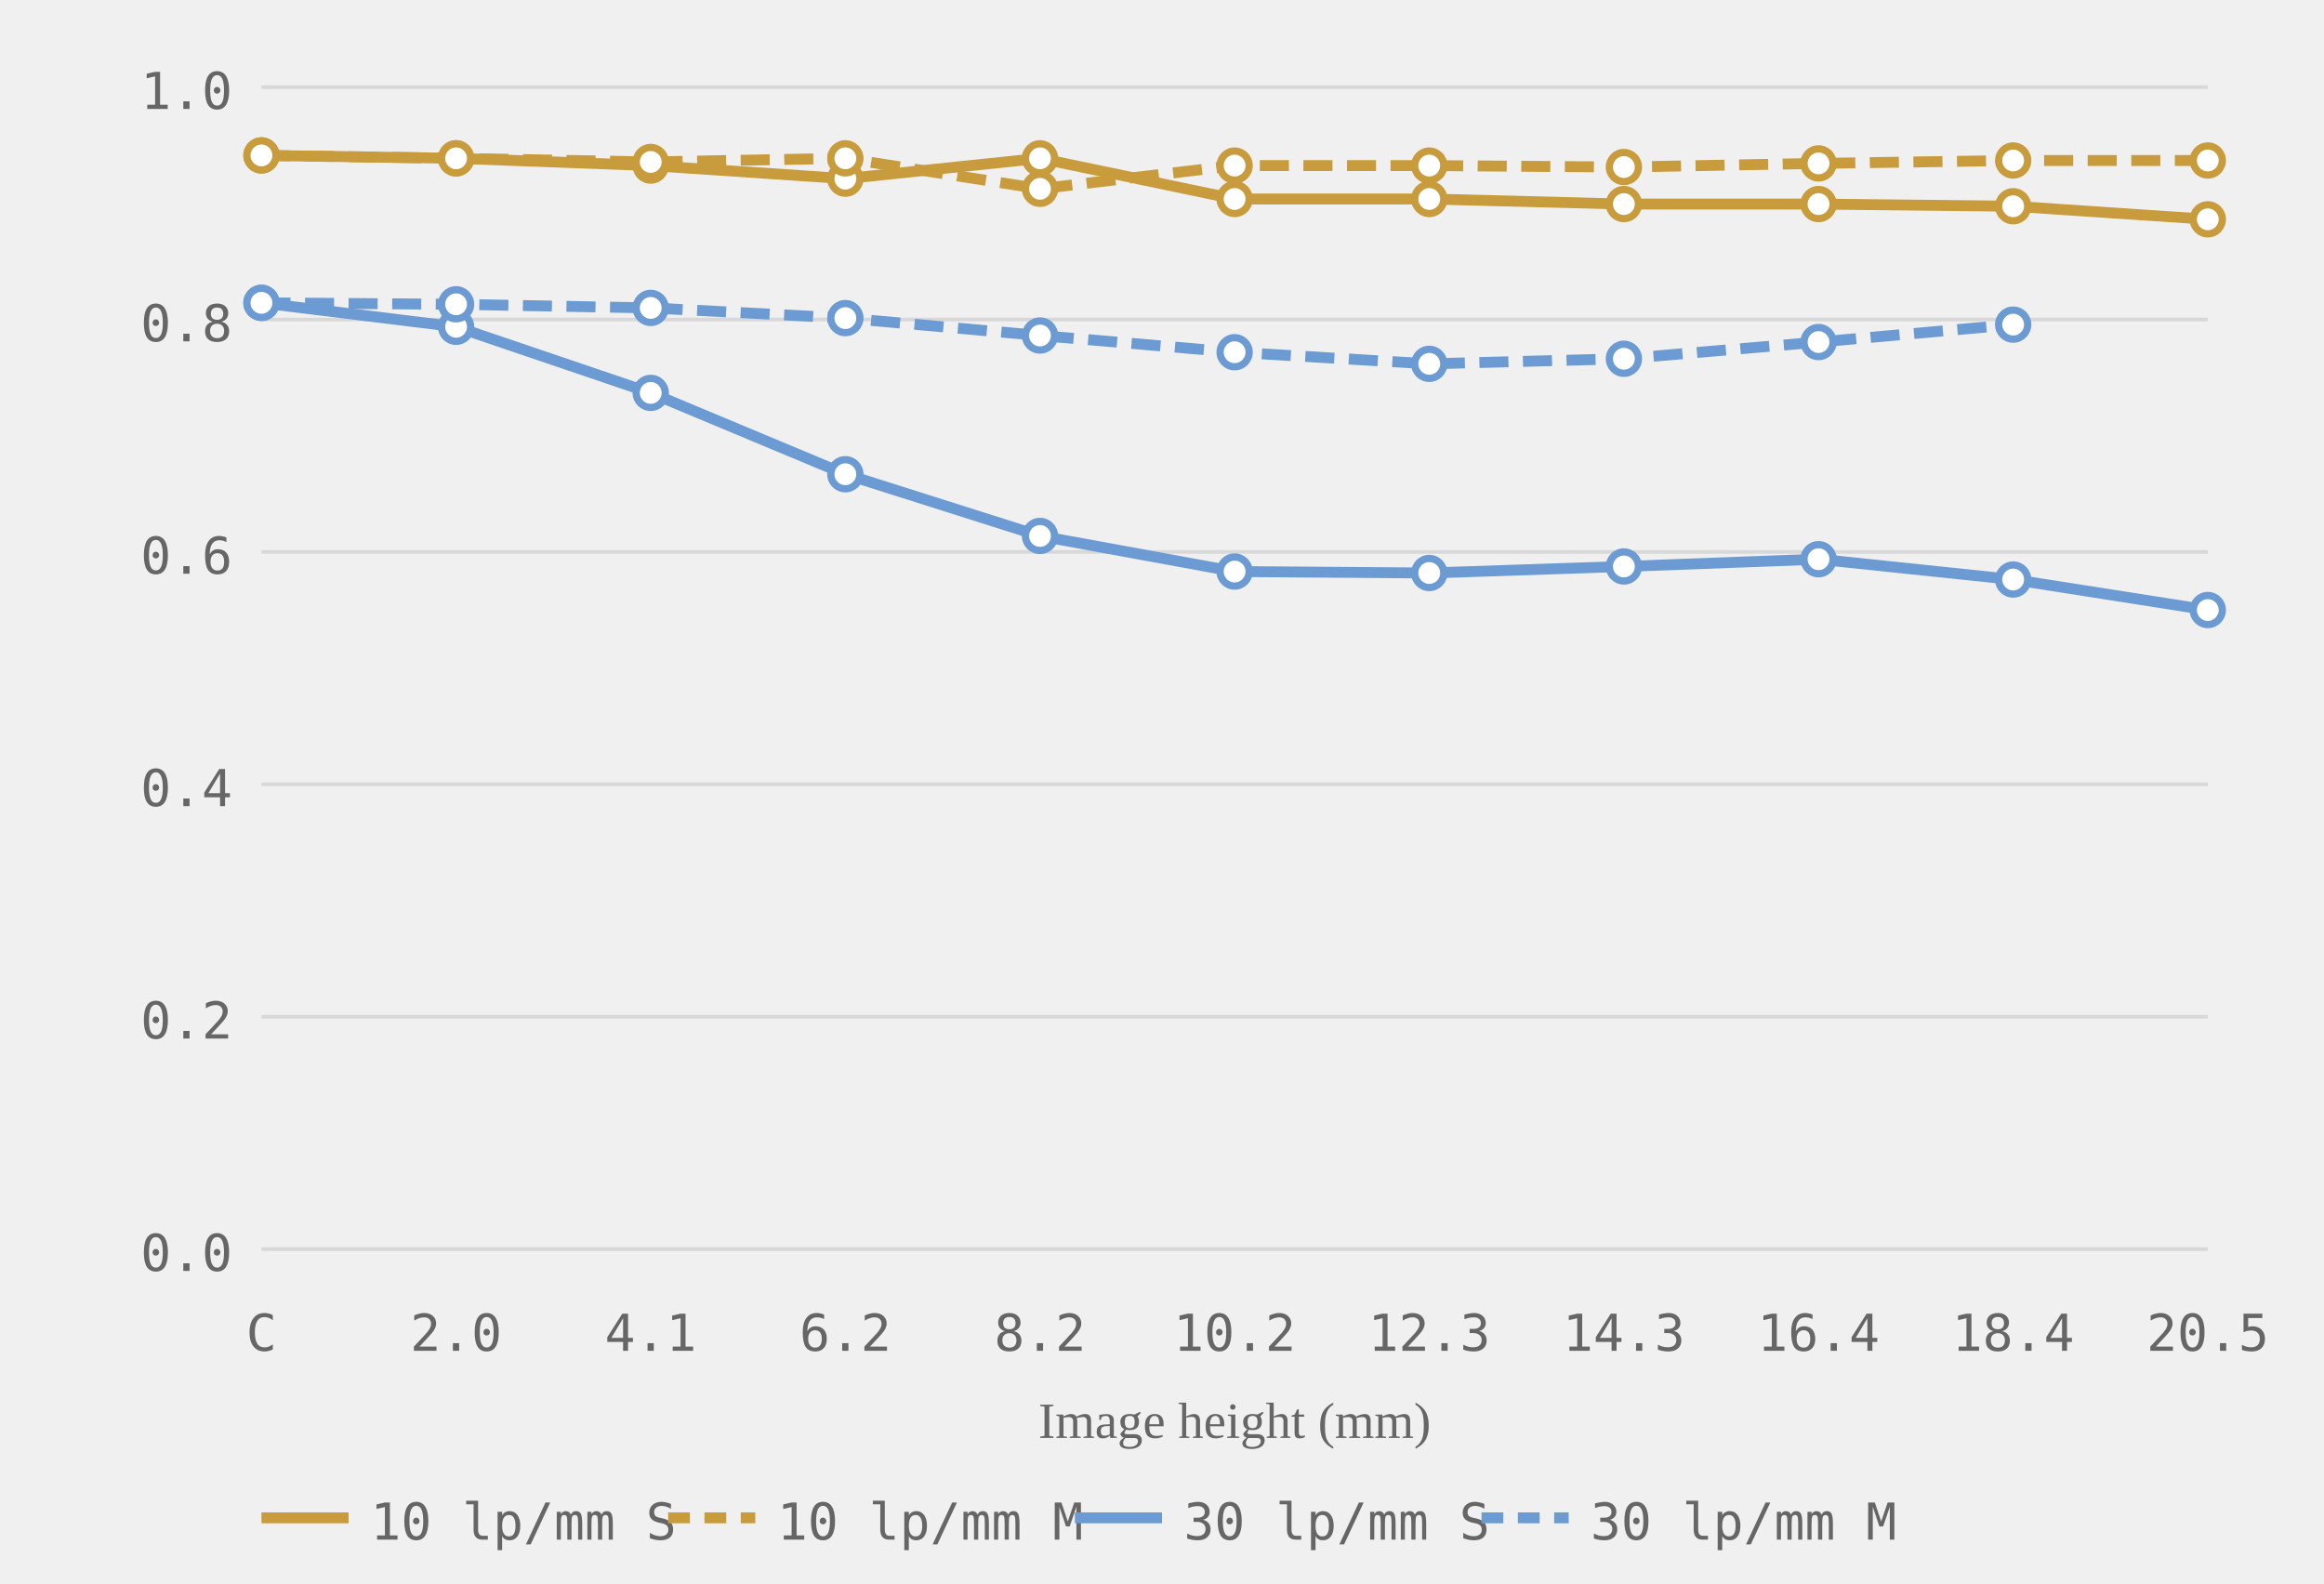
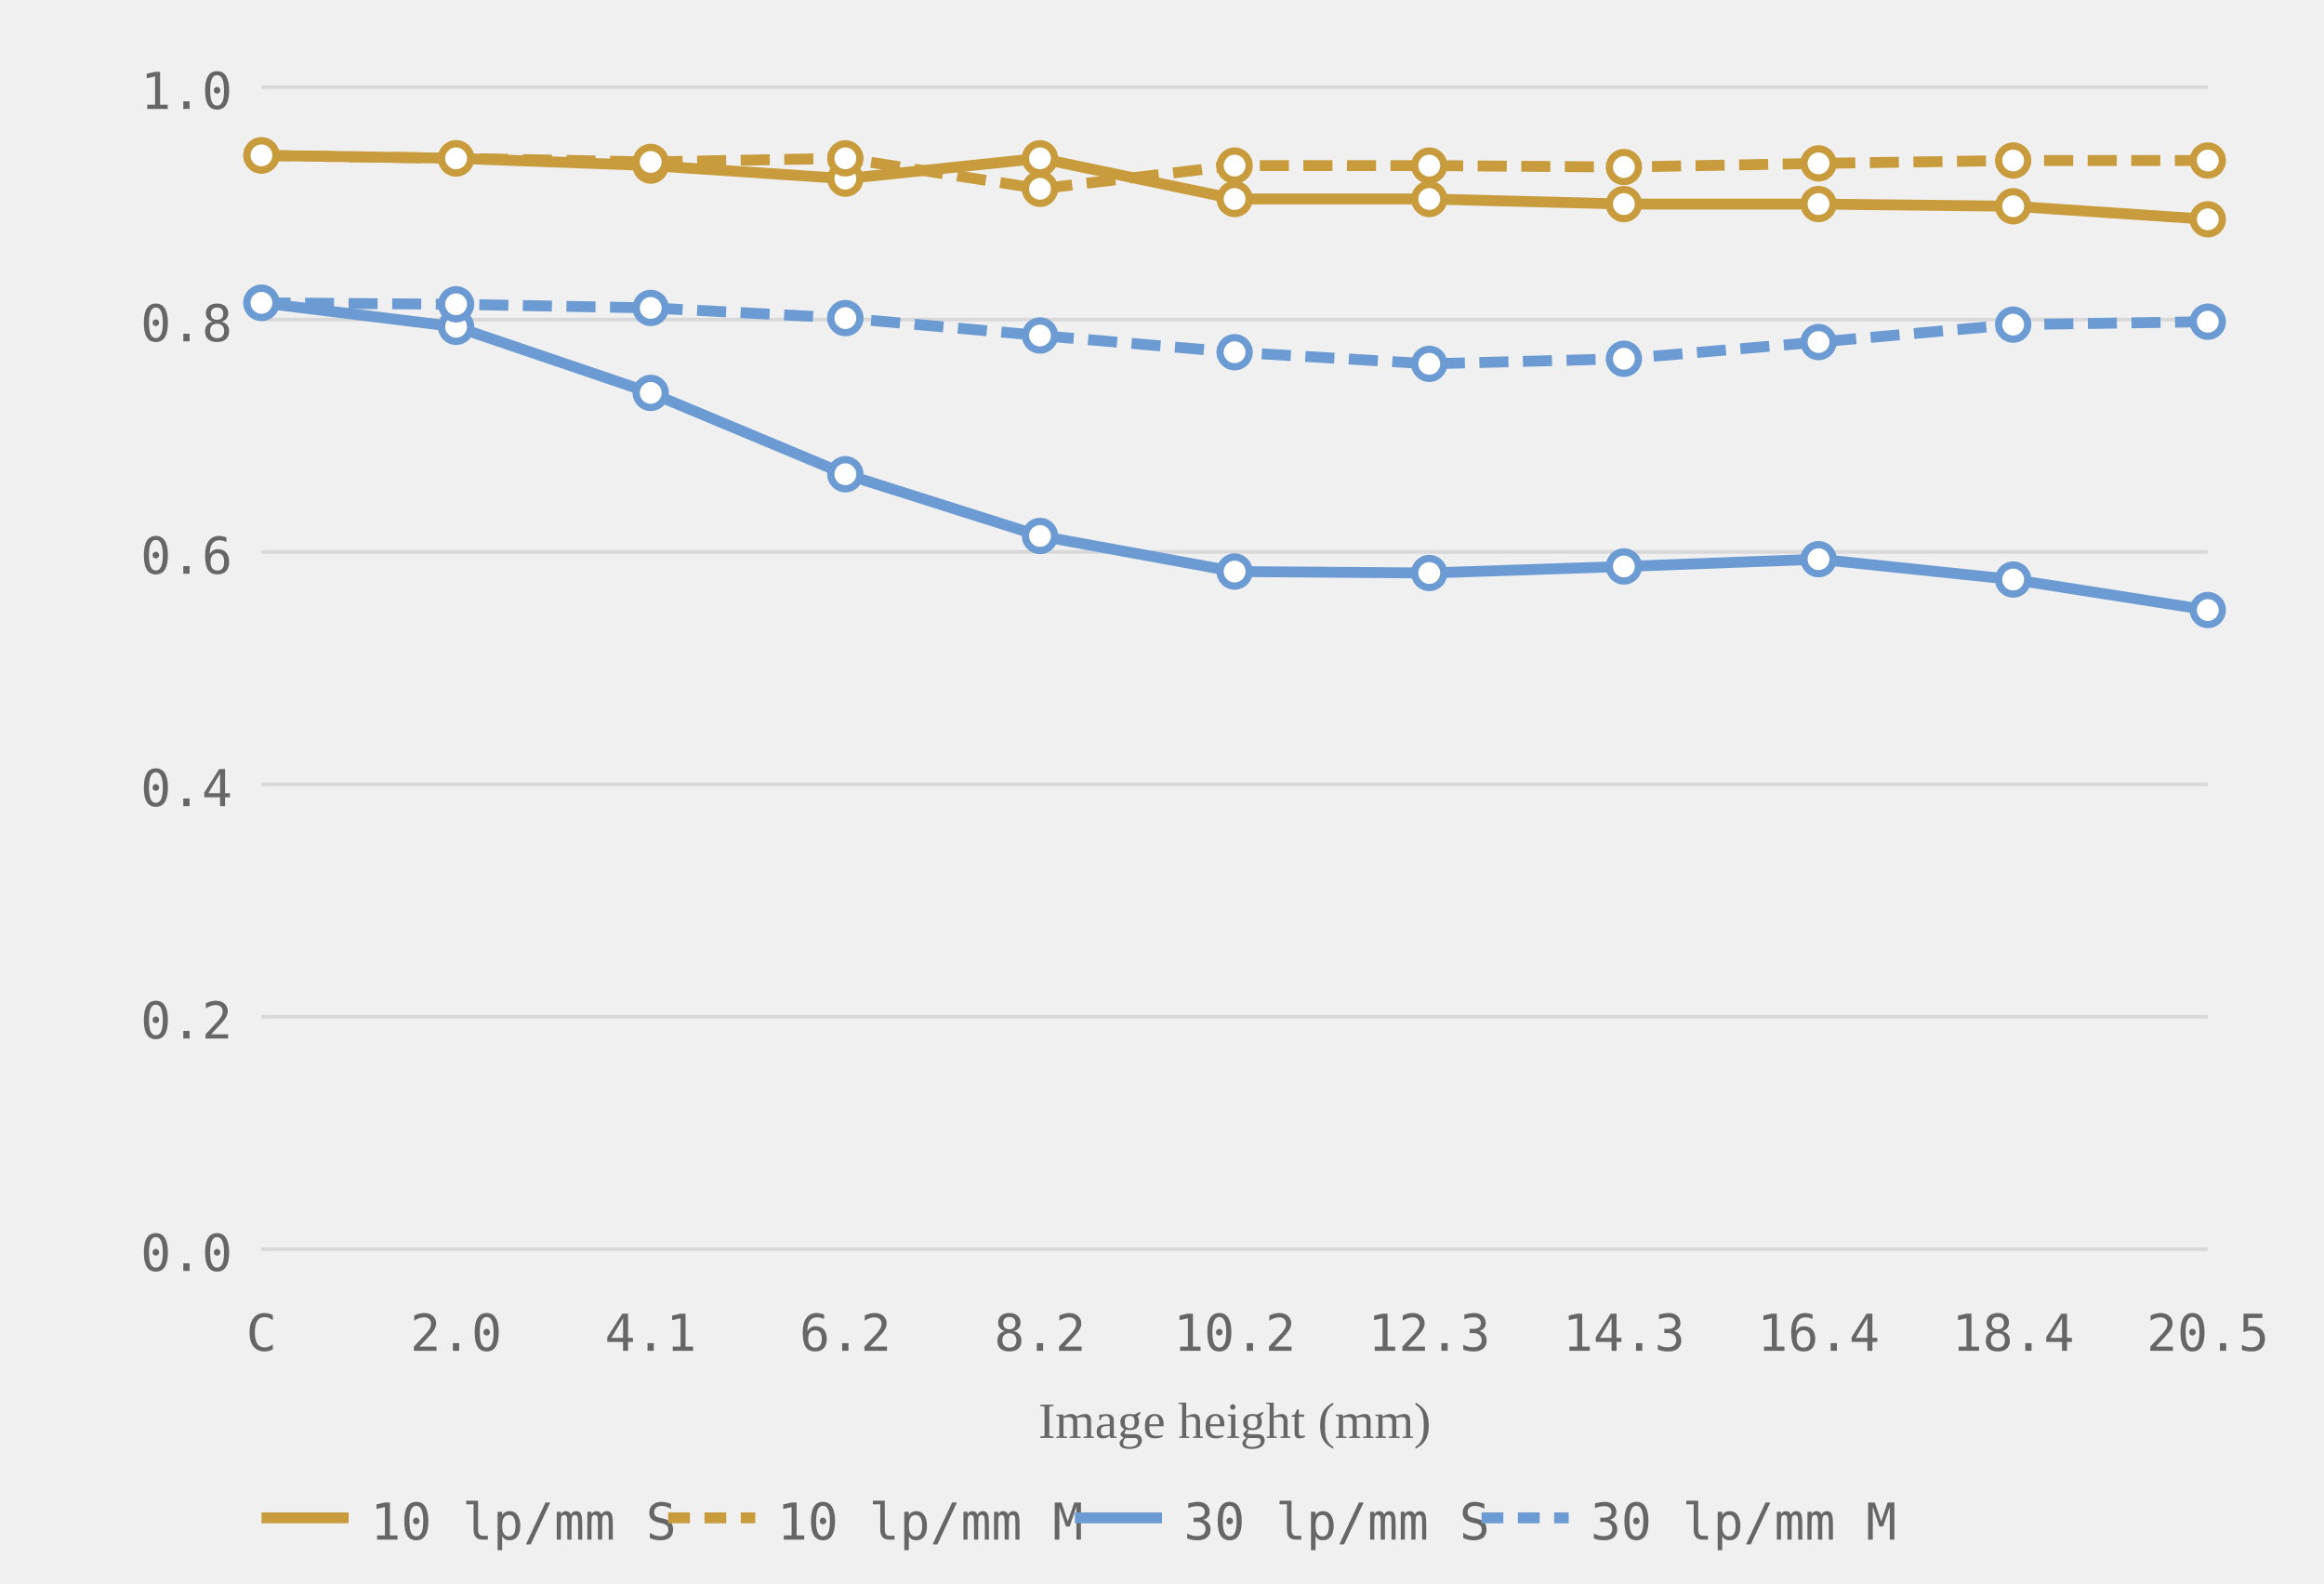
<svg xmlns="http://www.w3.org/2000/svg" viewBox="0 0 320 218" role="img" aria-label="MTF chart, generated from readings">
  <style>.grid-line { stroke: #d8d8d8; stroke-width: 0.5; }.axis-label { font-size: 7px; fill: #666666; font-family: ui-monospace, monospace; }.axis-y { text-anchor: end; }.axis-x { text-anchor: middle; }.axis-title { font-size: 7px; fill: #666666; text-anchor: middle; }.curve { fill: none; stroke-width: 1.5; }.curve-m { stroke-dasharray: 4 2; }.dot { fill: white; stroke-width: 1; }.legend-text { font-size: 7px; fill: #666666; font-family: ui-monospace, monospace; }</style>
  <line class="grid-line" x1="36" y1="172.0" x2="304" y2="172.0" />
  <line class="grid-line" x1="36" y1="140.0" x2="304" y2="140.0" />
  <line class="grid-line" x1="36" y1="108.0" x2="304" y2="108.0" />
  <line class="grid-line" x1="36" y1="76.0" x2="304" y2="76.0" />
  <line class="grid-line" x1="36" y1="44.0" x2="304" y2="44.0" />
  <line class="grid-line" x1="36" y1="12.0" x2="304" y2="12.0" />
  <text class="axis-label axis-y" x="32" y="175.0">0.0</text>
  <text class="axis-label axis-y" x="32" y="143.0">0.2</text>
  <text class="axis-label axis-y" x="32" y="111.0">0.4</text>
  <text class="axis-label axis-y" x="32" y="79.0">0.6</text>
  <text class="axis-label axis-y" x="32" y="47.0">0.8</text>
  <text class="axis-label axis-y" x="32" y="15.0">1.0</text>
  <text class="axis-label axis-x" x="36.0" y="186">C</text>
  <text class="axis-label axis-x" x="62.8" y="186">2.0</text>
  <text class="axis-label axis-x" x="89.6" y="186">4.1</text>
  <text class="axis-label axis-x" x="116.4" y="186">6.2</text>
  <text class="axis-label axis-x" x="143.2" y="186">8.2</text>
  <text class="axis-label axis-x" x="170.0" y="186">10.2</text>
  <text class="axis-label axis-x" x="196.8" y="186">12.3</text>
  <text class="axis-label axis-x" x="223.6" y="186">14.3</text>
  <text class="axis-label axis-x" x="250.4" y="186">16.4</text>
  <text class="axis-label axis-x" x="277.2" y="186">18.4</text>
  <text class="axis-label axis-x" x="304.0" y="186">20.5</text>
  <text class="axis-title" x="170.0" y="198">Image height (mm)</text>
  <polyline class="curve curve-10" style="stroke:#c89b3c" points="36.0,21.4 62.8,21.8 89.6,22.8 116.4,24.6 143.2,21.8 170.0,27.4 196.8,27.4 223.6,28.1 250.4,28.1 277.2,28.4 304.0,30.2" />
  <polyline class="curve curve-10 curve-m" style="stroke:#c89b3c" points="36.0,21.4 62.8,21.8 89.6,22.3 116.4,21.8 143.2,26.0 170.0,22.8 196.8,22.8 223.6,23.0 250.4,22.5 277.2,22.1 304.0,22.1" stroke-dasharray="4 2" />
  <polyline class="curve curve-30" style="stroke:#6b9bd2" points="36.0,41.7 62.8,45.0 89.6,54.1 116.4,65.3 143.2,73.8 170.0,78.7 196.8,78.9 223.6,78.0 250.4,77.0 277.2,79.8 304.0,84.0" />
-   <polyline class="curve curve-30 curve-m" style="stroke:#6b9bd2" points="36.0,41.7 62.8,41.9 89.6,42.4 116.4,43.8 143.2,46.2 170.0,48.5 196.8,50.1 223.6,49.4 250.4,47.1 277.2,44.7" stroke-dasharray="4 2" />
+   <polyline class="curve curve-30 curve-m" style="stroke:#6b9bd2" points="36.0,41.7 62.8,41.9 89.6,42.4 116.4,43.8 143.2,46.2 170.0,48.5 196.8,50.1 223.6,49.4 250.4,47.1 277.2,44.7 304.0,44.3" stroke-dasharray="4 2" />
  <circle class="dot dot-10" style="stroke:#c89b3c" cx="36.0" cy="21.4" r="2" />
  <circle class="dot dot-10" style="stroke:#c89b3c" cx="62.8" cy="21.8" r="2" />
  <circle class="dot dot-10" style="stroke:#c89b3c" cx="89.6" cy="22.8" r="2" />
  <circle class="dot dot-10" style="stroke:#c89b3c" cx="116.4" cy="24.6" r="2" />
  <circle class="dot dot-10" style="stroke:#c89b3c" cx="143.2" cy="21.8" r="2" />
  <circle class="dot dot-10" style="stroke:#c89b3c" cx="170.0" cy="27.4" r="2" />
  <circle class="dot dot-10" style="stroke:#c89b3c" cx="196.8" cy="27.4" r="2" />
  <circle class="dot dot-10" style="stroke:#c89b3c" cx="223.6" cy="28.1" r="2" />
  <circle class="dot dot-10" style="stroke:#c89b3c" cx="250.4" cy="28.1" r="2" />
  <circle class="dot dot-10" style="stroke:#c89b3c" cx="277.2" cy="28.4" r="2" />
  <circle class="dot dot-10" style="stroke:#c89b3c" cx="304.0" cy="30.2" r="2" />
  <circle class="dot dot-10" style="stroke:#c89b3c" cx="36.0" cy="21.4" r="2" />
  <circle class="dot dot-10" style="stroke:#c89b3c" cx="62.8" cy="21.8" r="2" />
  <circle class="dot dot-10" style="stroke:#c89b3c" cx="89.6" cy="22.3" r="2" />
  <circle class="dot dot-10" style="stroke:#c89b3c" cx="116.4" cy="21.8" r="2" />
  <circle class="dot dot-10" style="stroke:#c89b3c" cx="143.2" cy="26.0" r="2" />
  <circle class="dot dot-10" style="stroke:#c89b3c" cx="170.0" cy="22.8" r="2" />
  <circle class="dot dot-10" style="stroke:#c89b3c" cx="196.8" cy="22.8" r="2" />
  <circle class="dot dot-10" style="stroke:#c89b3c" cx="223.6" cy="23.0" r="2" />
  <circle class="dot dot-10" style="stroke:#c89b3c" cx="250.4" cy="22.5" r="2" />
  <circle class="dot dot-10" style="stroke:#c89b3c" cx="277.2" cy="22.1" r="2" />
  <circle class="dot dot-10" style="stroke:#c89b3c" cx="304.0" cy="22.1" r="2" />
  <circle class="dot dot-30" style="stroke:#6b9bd2" cx="36.0" cy="41.7" r="2" />
  <circle class="dot dot-30" style="stroke:#6b9bd2" cx="62.8" cy="45.0" r="2" />
  <circle class="dot dot-30" style="stroke:#6b9bd2" cx="89.6" cy="54.1" r="2" />
  <circle class="dot dot-30" style="stroke:#6b9bd2" cx="116.4" cy="65.3" r="2" />
  <circle class="dot dot-30" style="stroke:#6b9bd2" cx="143.2" cy="73.8" r="2" />
  <circle class="dot dot-30" style="stroke:#6b9bd2" cx="170.0" cy="78.7" r="2" />
  <circle class="dot dot-30" style="stroke:#6b9bd2" cx="196.8" cy="78.9" r="2" />
  <circle class="dot dot-30" style="stroke:#6b9bd2" cx="223.6" cy="78.0" r="2" />
  <circle class="dot dot-30" style="stroke:#6b9bd2" cx="250.4" cy="77.0" r="2" />
  <circle class="dot dot-30" style="stroke:#6b9bd2" cx="277.2" cy="79.8" r="2" />
  <circle class="dot dot-30" style="stroke:#6b9bd2" cx="304.0" cy="84.0" r="2" />
  <circle class="dot dot-30" style="stroke:#6b9bd2" cx="36.0" cy="41.7" r="2" />
  <circle class="dot dot-30" style="stroke:#6b9bd2" cx="62.8" cy="41.9" r="2" />
  <circle class="dot dot-30" style="stroke:#6b9bd2" cx="89.6" cy="42.4" r="2" />
  <circle class="dot dot-30" style="stroke:#6b9bd2" cx="116.4" cy="43.8" r="2" />
  <circle class="dot dot-30" style="stroke:#6b9bd2" cx="143.2" cy="46.2" r="2" />
  <circle class="dot dot-30" style="stroke:#6b9bd2" cx="170.0" cy="48.5" r="2" />
  <circle class="dot dot-30" style="stroke:#6b9bd2" cx="196.8" cy="50.1" r="2" />
  <circle class="dot dot-30" style="stroke:#6b9bd2" cx="223.6" cy="49.4" r="2" />
  <circle class="dot dot-30" style="stroke:#6b9bd2" cx="250.4" cy="47.1" r="2" />
  <circle class="dot dot-30" style="stroke:#6b9bd2" cx="277.2" cy="44.7" r="2" />
+   <circle class="dot dot-30" style="stroke:#6b9bd2" cx="304.0" cy="44.3" r="2" />
  <line x1="36" y1="209" x2="48" y2="209" stroke="#c89b3c" stroke-width="1.5" />
  <text class="legend-text" x="51" y="212">10 lp/mm S</text>
  <line x1="92" y1="209" x2="104" y2="209" stroke="#c89b3c" stroke-width="1.5" stroke-dasharray="3 2" />
  <text class="legend-text" x="107" y="212">10 lp/mm M</text>
  <line x1="148" y1="209" x2="160" y2="209" stroke="#6b9bd2" stroke-width="1.5" />
  <text class="legend-text" x="163" y="212">30 lp/mm S</text>
  <line x1="204" y1="209" x2="216" y2="209" stroke="#6b9bd2" stroke-width="1.5" stroke-dasharray="3 2" />
  <text class="legend-text" x="219" y="212">30 lp/mm M</text>
</svg>
